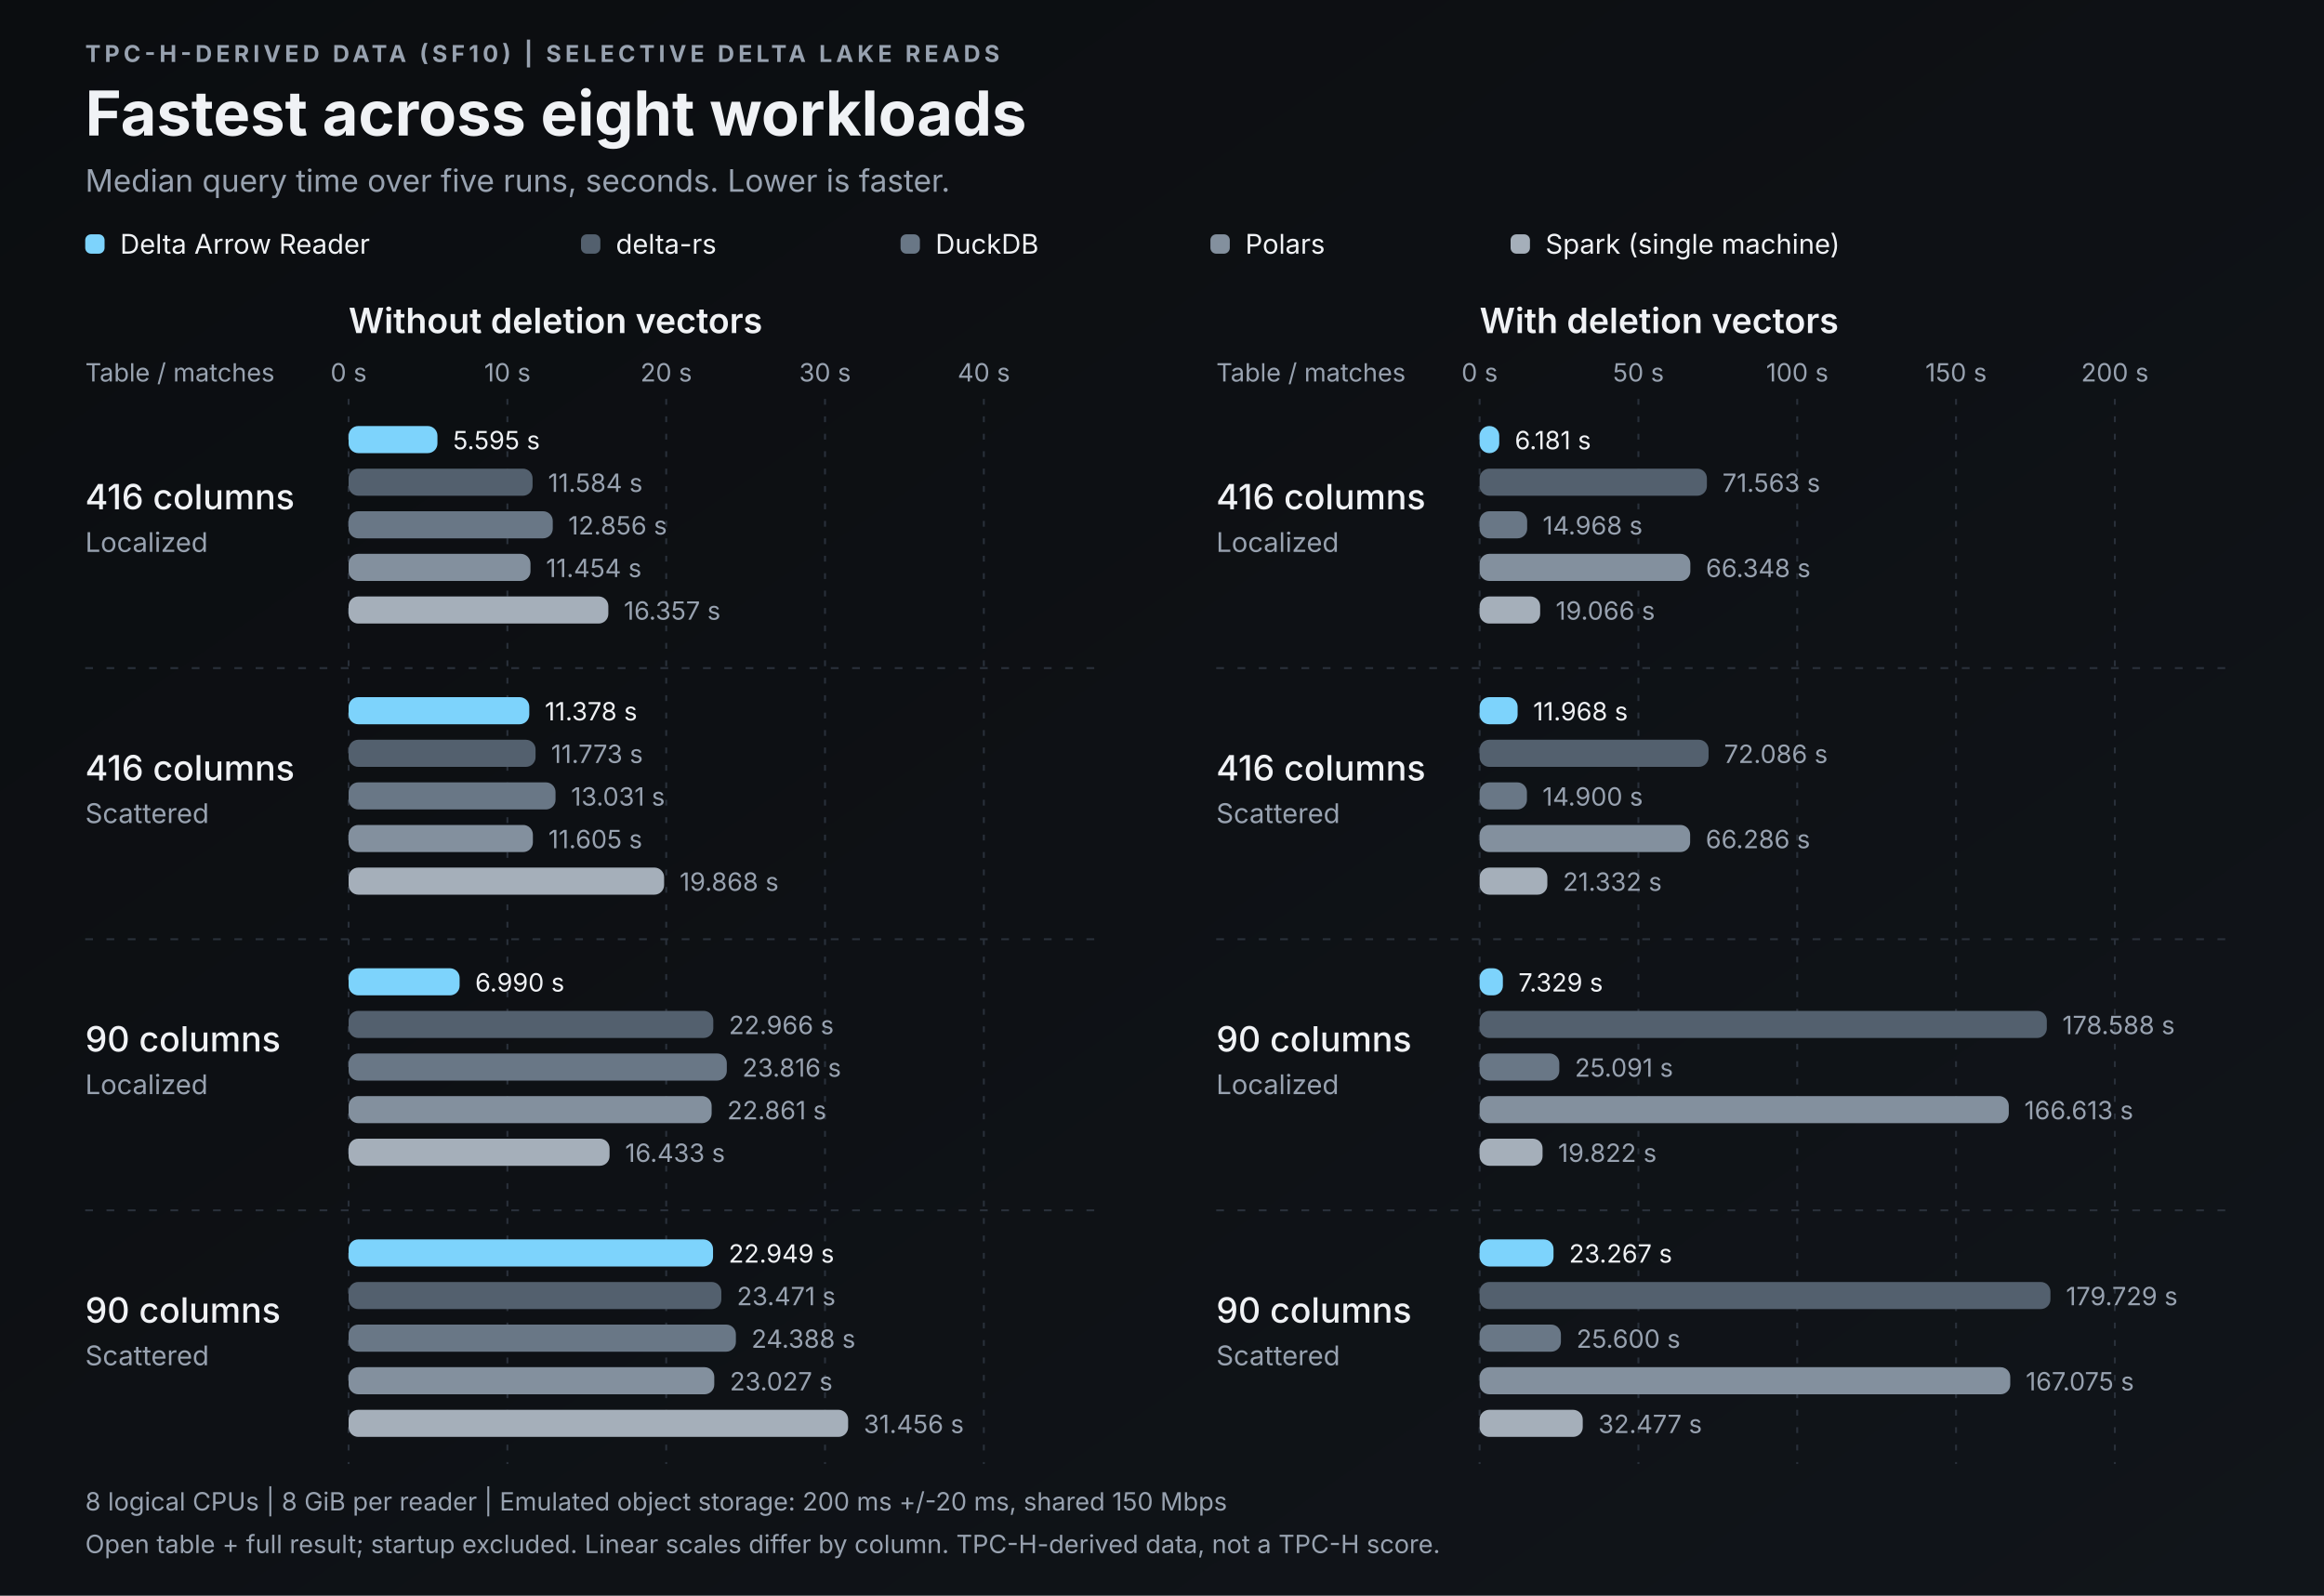
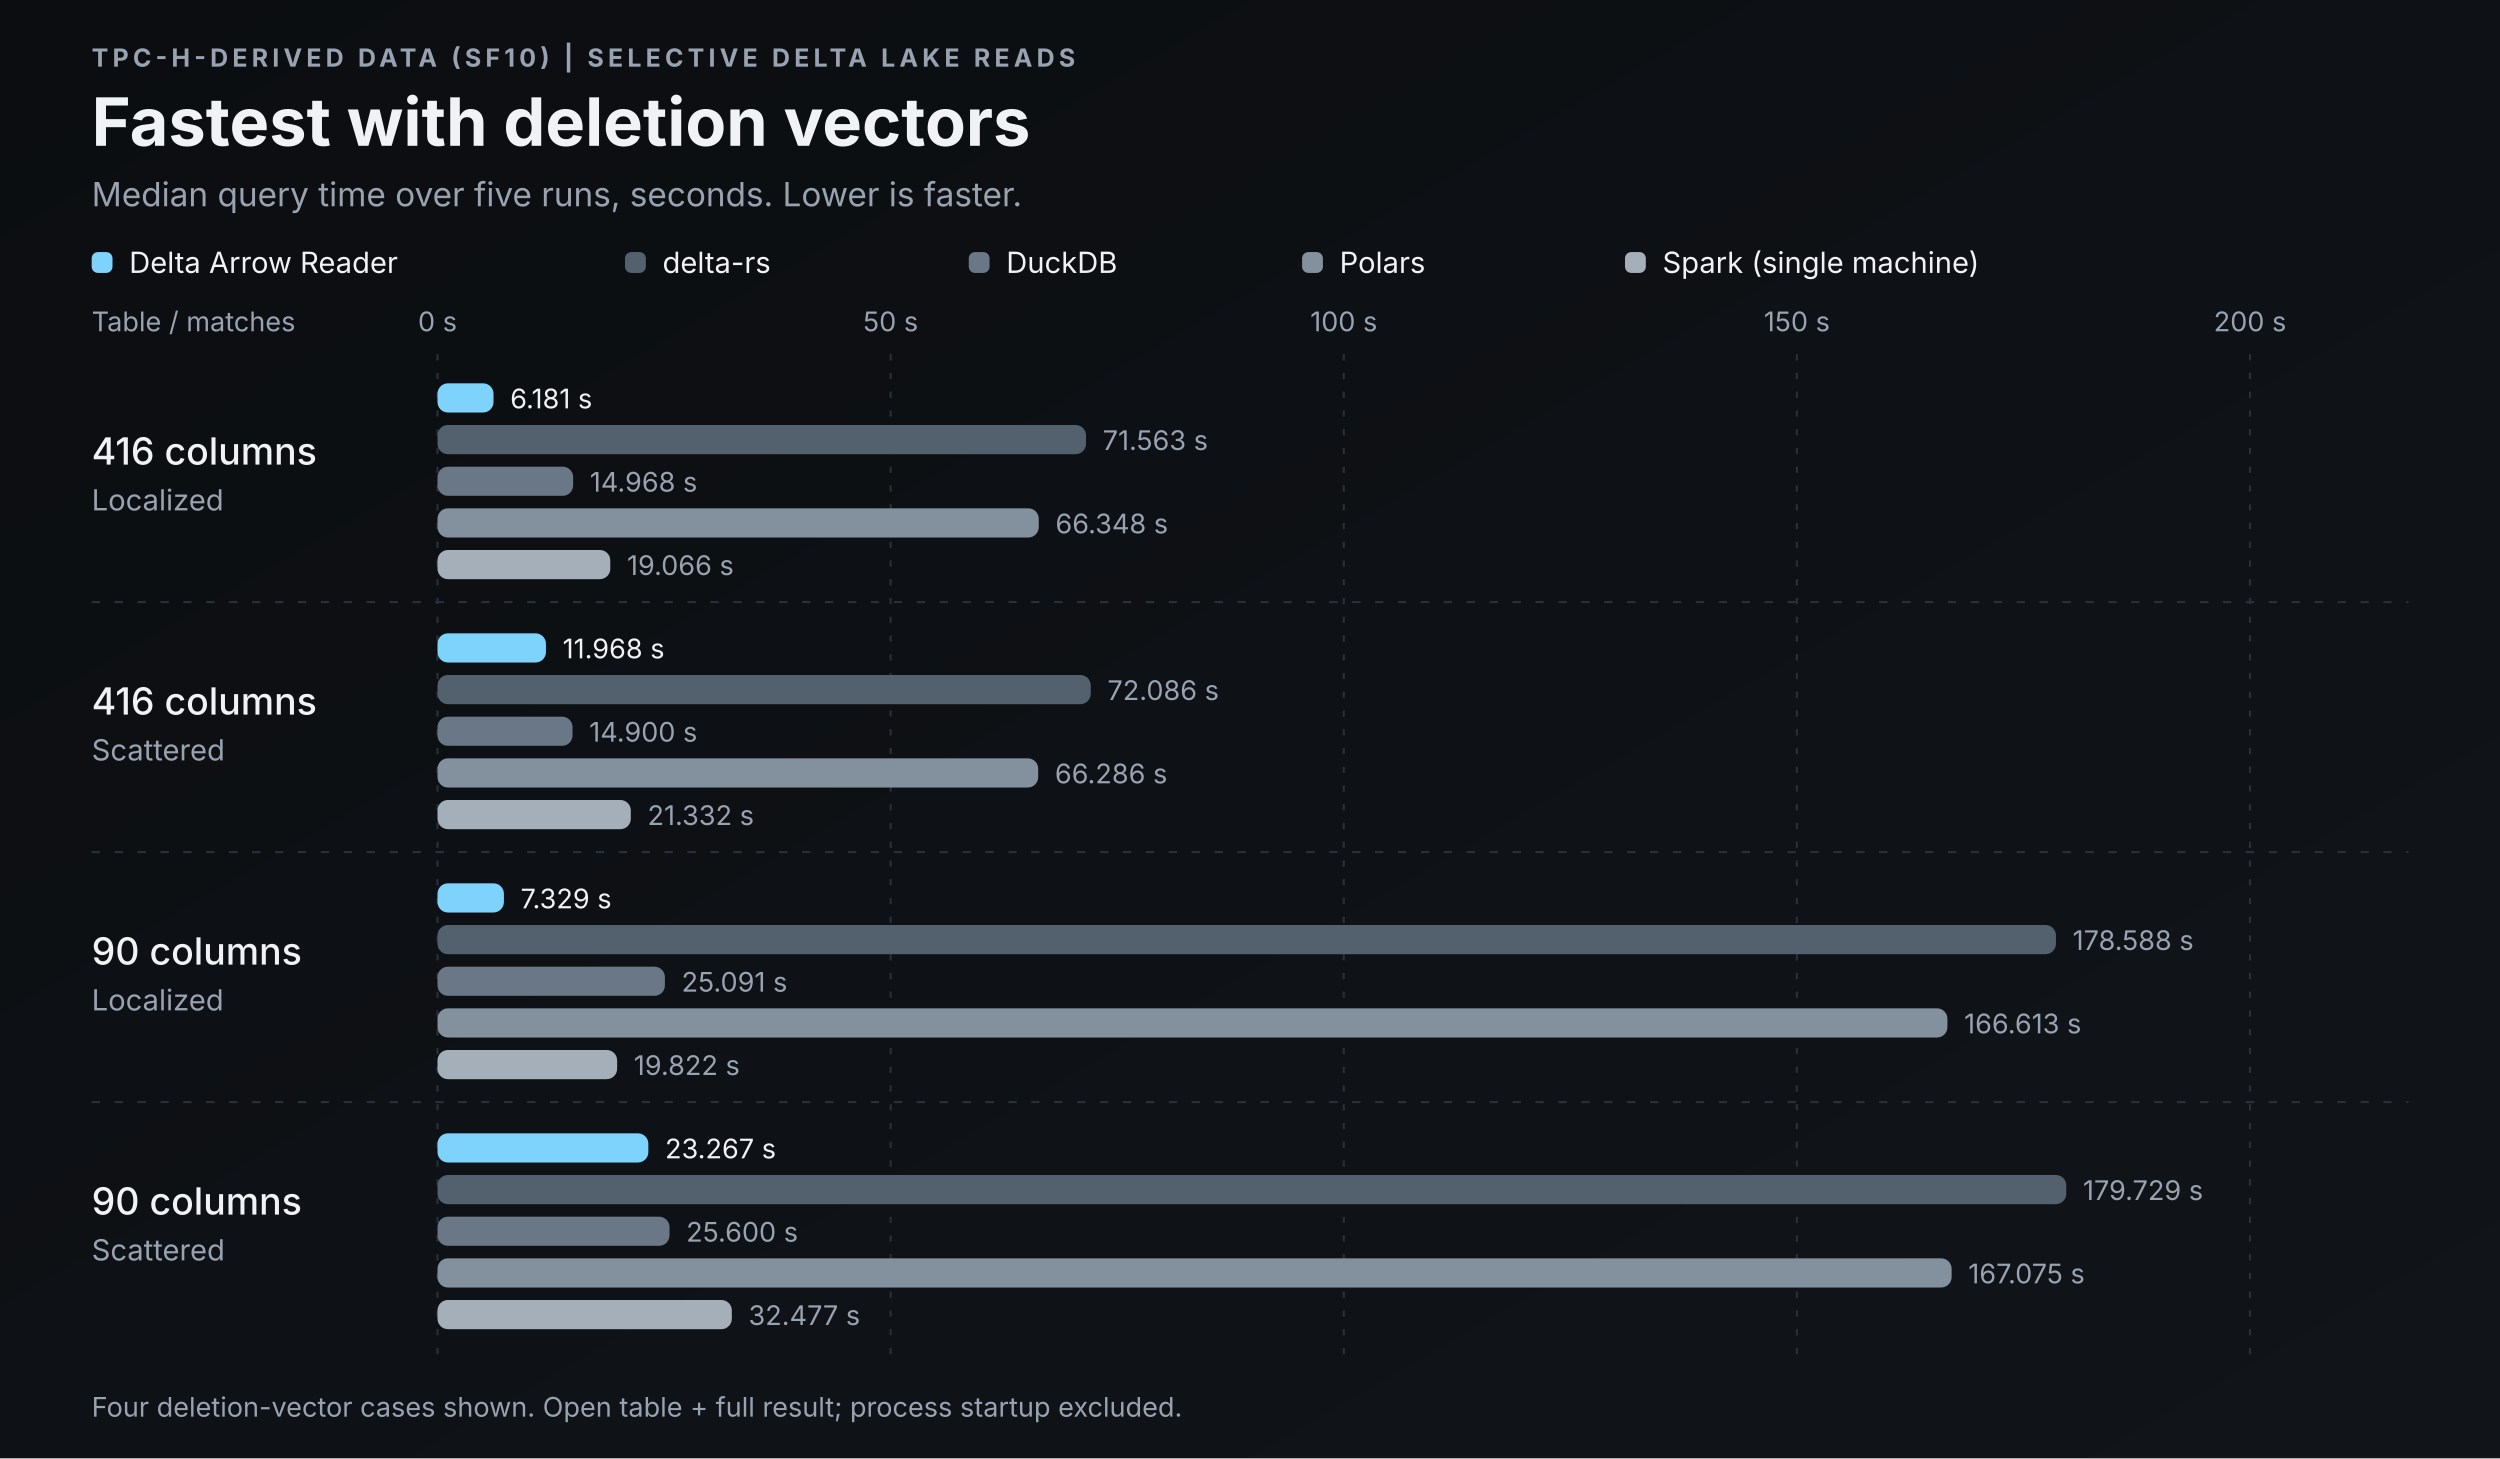
- <svg xmlns="http://www.w3.org/2000/svg" width="1200" height="824" viewBox="0 0 1200 824" role="img" aria-labelledby="title description">
+ <svg xmlns="http://www.w3.org/2000/svg" width="1200" height="700" viewBox="0 0 1200 700" role="img" aria-labelledby="title description">
  <style>text{font-family:Inter,ui-sans-serif,-apple-system,BlinkMacSystemFont,"Segoe UI",sans-serif;font-variant-numeric:tabular-nums}</style>
  <defs>
    <linearGradient id="page" x1="0" y1="0" x2="1" y2="1">
      <stop offset="0" stop-color="#0b0d10" />
      <stop offset="1" stop-color="#11151a" />
    </linearGradient>
  </defs>
-   <rect width="1200" height="824" fill="url(#page)" />
+   <rect width="1200" height="700" fill="url(#page)" />
  <text x="44" y="32" fill="#98a2b0" font-size="12" font-weight="700" letter-spacing="2">TPC-H-DERIVED DATA (SF10) | SELECTIVE DELTA LAKE READS</text>
-   <text x="44" y="70" fill="#f0f2f5" font-size="32" font-weight="700">Fastest across eight workloads</text>
+   <text x="44" y="70" fill="#f0f2f5" font-size="32" font-weight="700">Fastest with deletion vectors</text>
  <text x="44" y="99" fill="#98a2b0" font-size="16">Median query time over five runs, seconds. Lower is faster.</text>
  <rect x="44" y="121" width="10" height="10" rx="3" fill="#7dd3fc" />
  <text x="62" y="131" fill="#f0f2f5" font-size="14">Delta Arrow Reader</text>
  <rect x="300" y="121" width="10" height="10" rx="3" fill="#53606e" />
  <text x="318" y="131" fill="#f0f2f5" font-size="14">delta-rs</text>
  <rect x="465" y="121" width="10" height="10" rx="3" fill="#697786" />
  <text x="483" y="131" fill="#f0f2f5" font-size="14">DuckDB</text>
  <rect x="625" y="121" width="10" height="10" rx="3" fill="#83909e" />
  <text x="643" y="131" fill="#f0f2f5" font-size="14">Polars</text>
  <rect x="780" y="121" width="10" height="10" rx="3" fill="#a5afba" />
  <text x="798" y="131" fill="#f0f2f5" font-size="14">Spark (single machine)</text>
-   <text x="44" y="197" fill="#98a2b0" font-size="13">Table / matches</text>
-   <text x="180" y="172" fill="#f0f2f5" font-size="18" font-weight="600">Without deletion vectors</text>
-   <line x1="180.0" y1="206" x2="180.0" y2="756" stroke="#29303a" stroke-dasharray="3 6" />
-   <text x="180.0" y="197" text-anchor="middle" fill="#98a2b0" font-size="13">0 s</text>
-   <line x1="262.0" y1="206" x2="262.0" y2="756" stroke="#29303a" stroke-dasharray="3 6" />
-   <text x="262.0" y="197" text-anchor="middle" fill="#98a2b0" font-size="13">10 s</text>
-   <line x1="344.0" y1="206" x2="344.0" y2="756" stroke="#29303a" stroke-dasharray="3 6" />
-   <text x="344.0" y="197" text-anchor="middle" fill="#98a2b0" font-size="13">20 s</text>
-   <line x1="426.0" y1="206" x2="426.0" y2="756" stroke="#29303a" stroke-dasharray="3 6" />
-   <text x="426.0" y="197" text-anchor="middle" fill="#98a2b0" font-size="13">30 s</text>
-   <line x1="508.0" y1="206" x2="508.0" y2="756" stroke="#29303a" stroke-dasharray="3 6" />
-   <text x="508.0" y="197" text-anchor="middle" fill="#98a2b0" font-size="13">40 s</text>
-   <text x="44" y="263" fill="#f0f2f5" font-size="18" font-weight="500">416 columns</text>
-   <text x="44" y="285" fill="#98a2b0" font-size="14">Localized</text>
-   <rect x="180" y="220" width="45.88" height="14" rx="5" fill="#7dd3fc" />
-   <text x="233.88" y="232" fill="#f0f2f5" font-size="13">5.595 s</text>
-   <rect x="180" y="242" width="94.99" height="14" rx="5" fill="#53606e" />
-   <text x="282.99" y="254" fill="#98a2b0" font-size="13">11.584 s</text>
-   <rect x="180" y="264" width="105.42" height="14" rx="5" fill="#697786" />
-   <text x="293.42" y="276" fill="#98a2b0" font-size="13">12.856 s</text>
-   <rect x="180" y="286" width="93.92" height="14" rx="5" fill="#83909e" />
-   <text x="281.92" y="298" fill="#98a2b0" font-size="13">11.454 s</text>
-   <rect x="180" y="308" width="134.12" height="14" rx="5" fill="#a5afba" />
-   <text x="322.12" y="320" fill="#98a2b0" font-size="13">16.357 s</text>
-   <line x1="44" y1="345" x2="572" y2="345" stroke="#29303a" stroke-dasharray="4 7" />
-   <text x="44" y="403" fill="#f0f2f5" font-size="18" font-weight="500">416 columns</text>
-   <text x="44" y="425" fill="#98a2b0" font-size="14">Scattered</text>
-   <rect x="180" y="360" width="93.30" height="14" rx="5" fill="#7dd3fc" />
-   <text x="281.30" y="372" fill="#f0f2f5" font-size="13">11.378 s</text>
-   <rect x="180" y="382" width="96.54" height="14" rx="5" fill="#53606e" />
-   <text x="284.54" y="394" fill="#98a2b0" font-size="13">11.773 s</text>
-   <rect x="180" y="404" width="106.85" height="14" rx="5" fill="#697786" />
-   <text x="294.85" y="416" fill="#98a2b0" font-size="13">13.031 s</text>
-   <rect x="180" y="426" width="95.16" height="14" rx="5" fill="#83909e" />
-   <text x="283.16" y="438" fill="#98a2b0" font-size="13">11.605 s</text>
-   <rect x="180" y="448" width="162.92" height="14" rx="5" fill="#a5afba" />
-   <text x="350.92" y="460" fill="#98a2b0" font-size="13">19.868 s</text>
-   <line x1="44" y1="485" x2="572" y2="485" stroke="#29303a" stroke-dasharray="4 7" />
-   <text x="44" y="543" fill="#f0f2f5" font-size="18" font-weight="500">90 columns</text>
-   <text x="44" y="565" fill="#98a2b0" font-size="14">Localized</text>
-   <rect x="180" y="500" width="57.32" height="14" rx="5" fill="#7dd3fc" />
-   <text x="245.32" y="512" fill="#f0f2f5" font-size="13">6.990 s</text>
-   <rect x="180" y="522" width="188.32" height="14" rx="5" fill="#53606e" />
-   <text x="376.32" y="534" fill="#98a2b0" font-size="13">22.966 s</text>
-   <rect x="180" y="544" width="195.29" height="14" rx="5" fill="#697786" />
-   <text x="383.29" y="556" fill="#98a2b0" font-size="13">23.816 s</text>
-   <rect x="180" y="566" width="187.46" height="14" rx="5" fill="#83909e" />
-   <text x="375.46" y="578" fill="#98a2b0" font-size="13">22.861 s</text>
-   <rect x="180" y="588" width="134.75" height="14" rx="5" fill="#a5afba" />
-   <text x="322.75" y="600" fill="#98a2b0" font-size="13">16.433 s</text>
-   <line x1="44" y1="625" x2="572" y2="625" stroke="#29303a" stroke-dasharray="4 7" />
-   <text x="44" y="683" fill="#f0f2f5" font-size="18" font-weight="500">90 columns</text>
-   <text x="44" y="705" fill="#98a2b0" font-size="14">Scattered</text>
-   <rect x="180" y="640" width="188.18" height="14" rx="5" fill="#7dd3fc" />
-   <text x="376.18" y="652" fill="#f0f2f5" font-size="13">22.949 s</text>
-   <rect x="180" y="662" width="192.46" height="14" rx="5" fill="#53606e" />
-   <text x="380.46" y="674" fill="#98a2b0" font-size="13">23.471 s</text>
-   <rect x="180" y="684" width="199.98" height="14" rx="5" fill="#697786" />
-   <text x="387.98" y="696" fill="#98a2b0" font-size="13">24.388 s</text>
-   <rect x="180" y="706" width="188.82" height="14" rx="5" fill="#83909e" />
-   <text x="376.82" y="718" fill="#98a2b0" font-size="13">23.027 s</text>
-   <rect x="180" y="728" width="257.94" height="14" rx="5" fill="#a5afba" />
-   <text x="445.94" y="740" fill="#98a2b0" font-size="13">31.456 s</text>
-   <text x="628" y="197" fill="#98a2b0" font-size="13">Table / matches</text>
-   <text x="764" y="172" fill="#f0f2f5" font-size="18" font-weight="600">With deletion vectors</text>
-   <line x1="764.0" y1="206" x2="764.0" y2="756" stroke="#29303a" stroke-dasharray="3 6" />
-   <text x="764.0" y="197" text-anchor="middle" fill="#98a2b0" font-size="13">0 s</text>
-   <line x1="846.0" y1="206" x2="846.0" y2="756" stroke="#29303a" stroke-dasharray="3 6" />
-   <text x="846.0" y="197" text-anchor="middle" fill="#98a2b0" font-size="13">50 s</text>
-   <line x1="928.0" y1="206" x2="928.0" y2="756" stroke="#29303a" stroke-dasharray="3 6" />
-   <text x="928.0" y="197" text-anchor="middle" fill="#98a2b0" font-size="13">100 s</text>
-   <line x1="1010.0" y1="206" x2="1010.0" y2="756" stroke="#29303a" stroke-dasharray="3 6" />
-   <text x="1010.0" y="197" text-anchor="middle" fill="#98a2b0" font-size="13">150 s</text>
-   <line x1="1092.0" y1="206" x2="1092.0" y2="756" stroke="#29303a" stroke-dasharray="3 6" />
-   <text x="1092.0" y="197" text-anchor="middle" fill="#98a2b0" font-size="13">200 s</text>
-   <text x="628" y="263" fill="#f0f2f5" font-size="18" font-weight="500">416 columns</text>
-   <text x="628" y="285" fill="#98a2b0" font-size="14">Localized</text>
-   <rect x="764" y="220" width="10.14" height="14" rx="5" fill="#7dd3fc" />
-   <text x="782.14" y="232" fill="#f0f2f5" font-size="13">6.181 s</text>
-   <rect x="764" y="242" width="117.36" height="14" rx="5" fill="#53606e" />
-   <text x="889.36" y="254" fill="#98a2b0" font-size="13">71.563 s</text>
-   <rect x="764" y="264" width="24.55" height="14" rx="5" fill="#697786" />
-   <text x="796.55" y="276" fill="#98a2b0" font-size="13">14.968 s</text>
-   <rect x="764" y="286" width="108.81" height="14" rx="5" fill="#83909e" />
-   <text x="880.81" y="298" fill="#98a2b0" font-size="13">66.348 s</text>
-   <rect x="764" y="308" width="31.27" height="14" rx="5" fill="#a5afba" />
-   <text x="803.27" y="320" fill="#98a2b0" font-size="13">19.066 s</text>
-   <line x1="628" y1="345" x2="1156" y2="345" stroke="#29303a" stroke-dasharray="4 7" />
-   <text x="628" y="403" fill="#f0f2f5" font-size="18" font-weight="500">416 columns</text>
-   <text x="628" y="425" fill="#98a2b0" font-size="14">Scattered</text>
-   <rect x="764" y="360" width="19.63" height="14" rx="5" fill="#7dd3fc" />
-   <text x="791.63" y="372" fill="#f0f2f5" font-size="13">11.968 s</text>
-   <rect x="764" y="382" width="118.22" height="14" rx="5" fill="#53606e" />
-   <text x="890.22" y="394" fill="#98a2b0" font-size="13">72.086 s</text>
-   <rect x="764" y="404" width="24.44" height="14" rx="5" fill="#697786" />
-   <text x="796.44" y="416" fill="#98a2b0" font-size="13">14.900 s</text>
-   <rect x="764" y="426" width="108.71" height="14" rx="5" fill="#83909e" />
-   <text x="880.71" y="438" fill="#98a2b0" font-size="13">66.286 s</text>
-   <rect x="764" y="448" width="34.98" height="14" rx="5" fill="#a5afba" />
-   <text x="806.98" y="460" fill="#98a2b0" font-size="13">21.332 s</text>
-   <line x1="628" y1="485" x2="1156" y2="485" stroke="#29303a" stroke-dasharray="4 7" />
-   <text x="628" y="543" fill="#f0f2f5" font-size="18" font-weight="500">90 columns</text>
-   <text x="628" y="565" fill="#98a2b0" font-size="14">Localized</text>
-   <rect x="764" y="500" width="12.02" height="14" rx="5" fill="#7dd3fc" />
-   <text x="784.02" y="512" fill="#f0f2f5" font-size="13">7.329 s</text>
-   <rect x="764" y="522" width="292.88" height="14" rx="5" fill="#53606e" />
-   <text x="1064.88" y="534" fill="#98a2b0" font-size="13">178.588 s</text>
-   <rect x="764" y="544" width="41.15" height="14" rx="5" fill="#697786" />
-   <text x="813.15" y="556" fill="#98a2b0" font-size="13">25.091 s</text>
-   <rect x="764" y="566" width="273.24" height="14" rx="5" fill="#83909e" />
-   <text x="1045.24" y="578" fill="#98a2b0" font-size="13">166.613 s</text>
-   <rect x="764" y="588" width="32.51" height="14" rx="5" fill="#a5afba" />
-   <text x="804.51" y="600" fill="#98a2b0" font-size="13">19.822 s</text>
-   <line x1="628" y1="625" x2="1156" y2="625" stroke="#29303a" stroke-dasharray="4 7" />
-   <text x="628" y="683" fill="#f0f2f5" font-size="18" font-weight="500">90 columns</text>
-   <text x="628" y="705" fill="#98a2b0" font-size="14">Scattered</text>
-   <rect x="764" y="640" width="38.16" height="14" rx="5" fill="#7dd3fc" />
-   <text x="810.16" y="652" fill="#f0f2f5" font-size="13">23.267 s</text>
-   <rect x="764" y="662" width="294.75" height="14" rx="5" fill="#53606e" />
-   <text x="1066.75" y="674" fill="#98a2b0" font-size="13">179.729 s</text>
-   <rect x="764" y="684" width="41.98" height="14" rx="5" fill="#697786" />
-   <text x="813.98" y="696" fill="#98a2b0" font-size="13">25.600 s</text>
-   <rect x="764" y="706" width="274.00" height="14" rx="5" fill="#83909e" />
-   <text x="1046.00" y="718" fill="#98a2b0" font-size="13">167.075 s</text>
-   <rect x="764" y="728" width="53.26" height="14" rx="5" fill="#a5afba" />
-   <text x="825.26" y="740" fill="#98a2b0" font-size="13">32.477 s</text>
-   <text x="44" y="780" fill="#98a2b0" font-size="13">8 logical CPUs | 8 GiB per reader | Emulated object storage: 200 ms +/-20 ms, shared 150 Mbps</text>
-   <text x="44" y="802" fill="#98a2b0" font-size="13">Open table + full result; startup excluded. Linear scales differ by column. TPC-H-derived data, not a TPC-H score.</text>
+   <text x="44" y="159" fill="#98a2b0" font-size="13">Table / matches</text>
+   <line x1="210.0" y1="170" x2="210.0" y2="650" stroke="#29303a" stroke-dasharray="3 6" />
+   <text x="210.0" y="159" text-anchor="middle" fill="#98a2b0" font-size="13">0 s</text>
+   <line x1="427.5" y1="170" x2="427.5" y2="650" stroke="#29303a" stroke-dasharray="3 6" />
+   <text x="427.5" y="159" text-anchor="middle" fill="#98a2b0" font-size="13">50 s</text>
+   <line x1="645.0" y1="170" x2="645.0" y2="650" stroke="#29303a" stroke-dasharray="3 6" />
+   <text x="645.0" y="159" text-anchor="middle" fill="#98a2b0" font-size="13">100 s</text>
+   <line x1="862.5" y1="170" x2="862.5" y2="650" stroke="#29303a" stroke-dasharray="3 6" />
+   <text x="862.5" y="159" text-anchor="middle" fill="#98a2b0" font-size="13">150 s</text>
+   <line x1="1080.0" y1="170" x2="1080.0" y2="650" stroke="#29303a" stroke-dasharray="3 6" />
+   <text x="1080.0" y="159" text-anchor="middle" fill="#98a2b0" font-size="13">200 s</text>
+   <text x="44" y="223" fill="#f0f2f5" font-size="18" font-weight="500">416 columns</text>
+   <text x="44" y="245" fill="#98a2b0" font-size="14">Localized</text>
+   <rect x="210" y="184" width="26.89" height="14" rx="5" fill="#7dd3fc" />
+   <text x="244.89" y="196" fill="#f0f2f5" font-size="13">6.181 s</text>
+   <rect x="210" y="204" width="311.30" height="14" rx="5" fill="#53606e" />
+   <text x="529.30" y="216" fill="#98a2b0" font-size="13">71.563 s</text>
+   <rect x="210" y="224" width="65.11" height="14" rx="5" fill="#697786" />
+   <text x="283.11" y="236" fill="#98a2b0" font-size="13">14.968 s</text>
+   <rect x="210" y="244" width="288.61" height="14" rx="5" fill="#83909e" />
+   <text x="506.61" y="256" fill="#98a2b0" font-size="13">66.348 s</text>
+   <rect x="210" y="264" width="82.94" height="14" rx="5" fill="#a5afba" />
+   <text x="300.94" y="276" fill="#98a2b0" font-size="13">19.066 s</text>
+   <line x1="44" y1="289" x2="1156" y2="289" stroke="#29303a" stroke-dasharray="4 7" />
+   <text x="44" y="343" fill="#f0f2f5" font-size="18" font-weight="500">416 columns</text>
+   <text x="44" y="365" fill="#98a2b0" font-size="14">Scattered</text>
+   <rect x="210" y="304" width="52.06" height="14" rx="5" fill="#7dd3fc" />
+   <text x="270.06" y="316" fill="#f0f2f5" font-size="13">11.968 s</text>
+   <rect x="210" y="324" width="313.57" height="14" rx="5" fill="#53606e" />
+   <text x="531.57" y="336" fill="#98a2b0" font-size="13">72.086 s</text>
+   <rect x="210" y="344" width="64.82" height="14" rx="5" fill="#697786" />
+   <text x="282.82" y="356" fill="#98a2b0" font-size="13">14.900 s</text>
+   <rect x="210" y="364" width="288.34" height="14" rx="5" fill="#83909e" />
+   <text x="506.34" y="376" fill="#98a2b0" font-size="13">66.286 s</text>
+   <rect x="210" y="384" width="92.79" height="14" rx="5" fill="#a5afba" />
+   <text x="310.79" y="396" fill="#98a2b0" font-size="13">21.332 s</text>
+   <line x1="44" y1="409" x2="1156" y2="409" stroke="#29303a" stroke-dasharray="4 7" />
+   <text x="44" y="463" fill="#f0f2f5" font-size="18" font-weight="500">90 columns</text>
+   <text x="44" y="485" fill="#98a2b0" font-size="14">Localized</text>
+   <rect x="210" y="424" width="31.88" height="14" rx="5" fill="#7dd3fc" />
+   <text x="249.88" y="436" fill="#f0f2f5" font-size="13">7.329 s</text>
+   <rect x="210" y="444" width="776.86" height="14" rx="5" fill="#53606e" />
+   <text x="994.86" y="456" fill="#98a2b0" font-size="13">178.588 s</text>
+   <rect x="210" y="464" width="109.15" height="14" rx="5" fill="#697786" />
+   <text x="327.15" y="476" fill="#98a2b0" font-size="13">25.091 s</text>
+   <rect x="210" y="484" width="724.76" height="14" rx="5" fill="#83909e" />
+   <text x="942.76" y="496" fill="#98a2b0" font-size="13">166.613 s</text>
+   <rect x="210" y="504" width="86.23" height="14" rx="5" fill="#a5afba" />
+   <text x="304.23" y="516" fill="#98a2b0" font-size="13">19.822 s</text>
+   <line x1="44" y1="529" x2="1156" y2="529" stroke="#29303a" stroke-dasharray="4 7" />
+   <text x="44" y="583" fill="#f0f2f5" font-size="18" font-weight="500">90 columns</text>
+   <text x="44" y="605" fill="#98a2b0" font-size="14">Scattered</text>
+   <rect x="210" y="544" width="101.21" height="14" rx="5" fill="#7dd3fc" />
+   <text x="319.21" y="556" fill="#f0f2f5" font-size="13">23.267 s</text>
+   <rect x="210" y="564" width="781.82" height="14" rx="5" fill="#53606e" />
+   <text x="999.82" y="576" fill="#98a2b0" font-size="13">179.729 s</text>
+   <rect x="210" y="584" width="111.36" height="14" rx="5" fill="#697786" />
+   <text x="329.36" y="596" fill="#98a2b0" font-size="13">25.600 s</text>
+   <rect x="210" y="604" width="726.78" height="14" rx="5" fill="#83909e" />
+   <text x="944.78" y="616" fill="#98a2b0" font-size="13">167.075 s</text>
+   <rect x="210" y="624" width="141.28" height="14" rx="5" fill="#a5afba" />
+   <text x="359.28" y="636" fill="#98a2b0" font-size="13">32.477 s</text>
+   <text x="44" y="680" fill="#98a2b0" font-size="13">Four deletion-vector cases shown. Open table + full result; process startup excluded.</text>
</svg>
